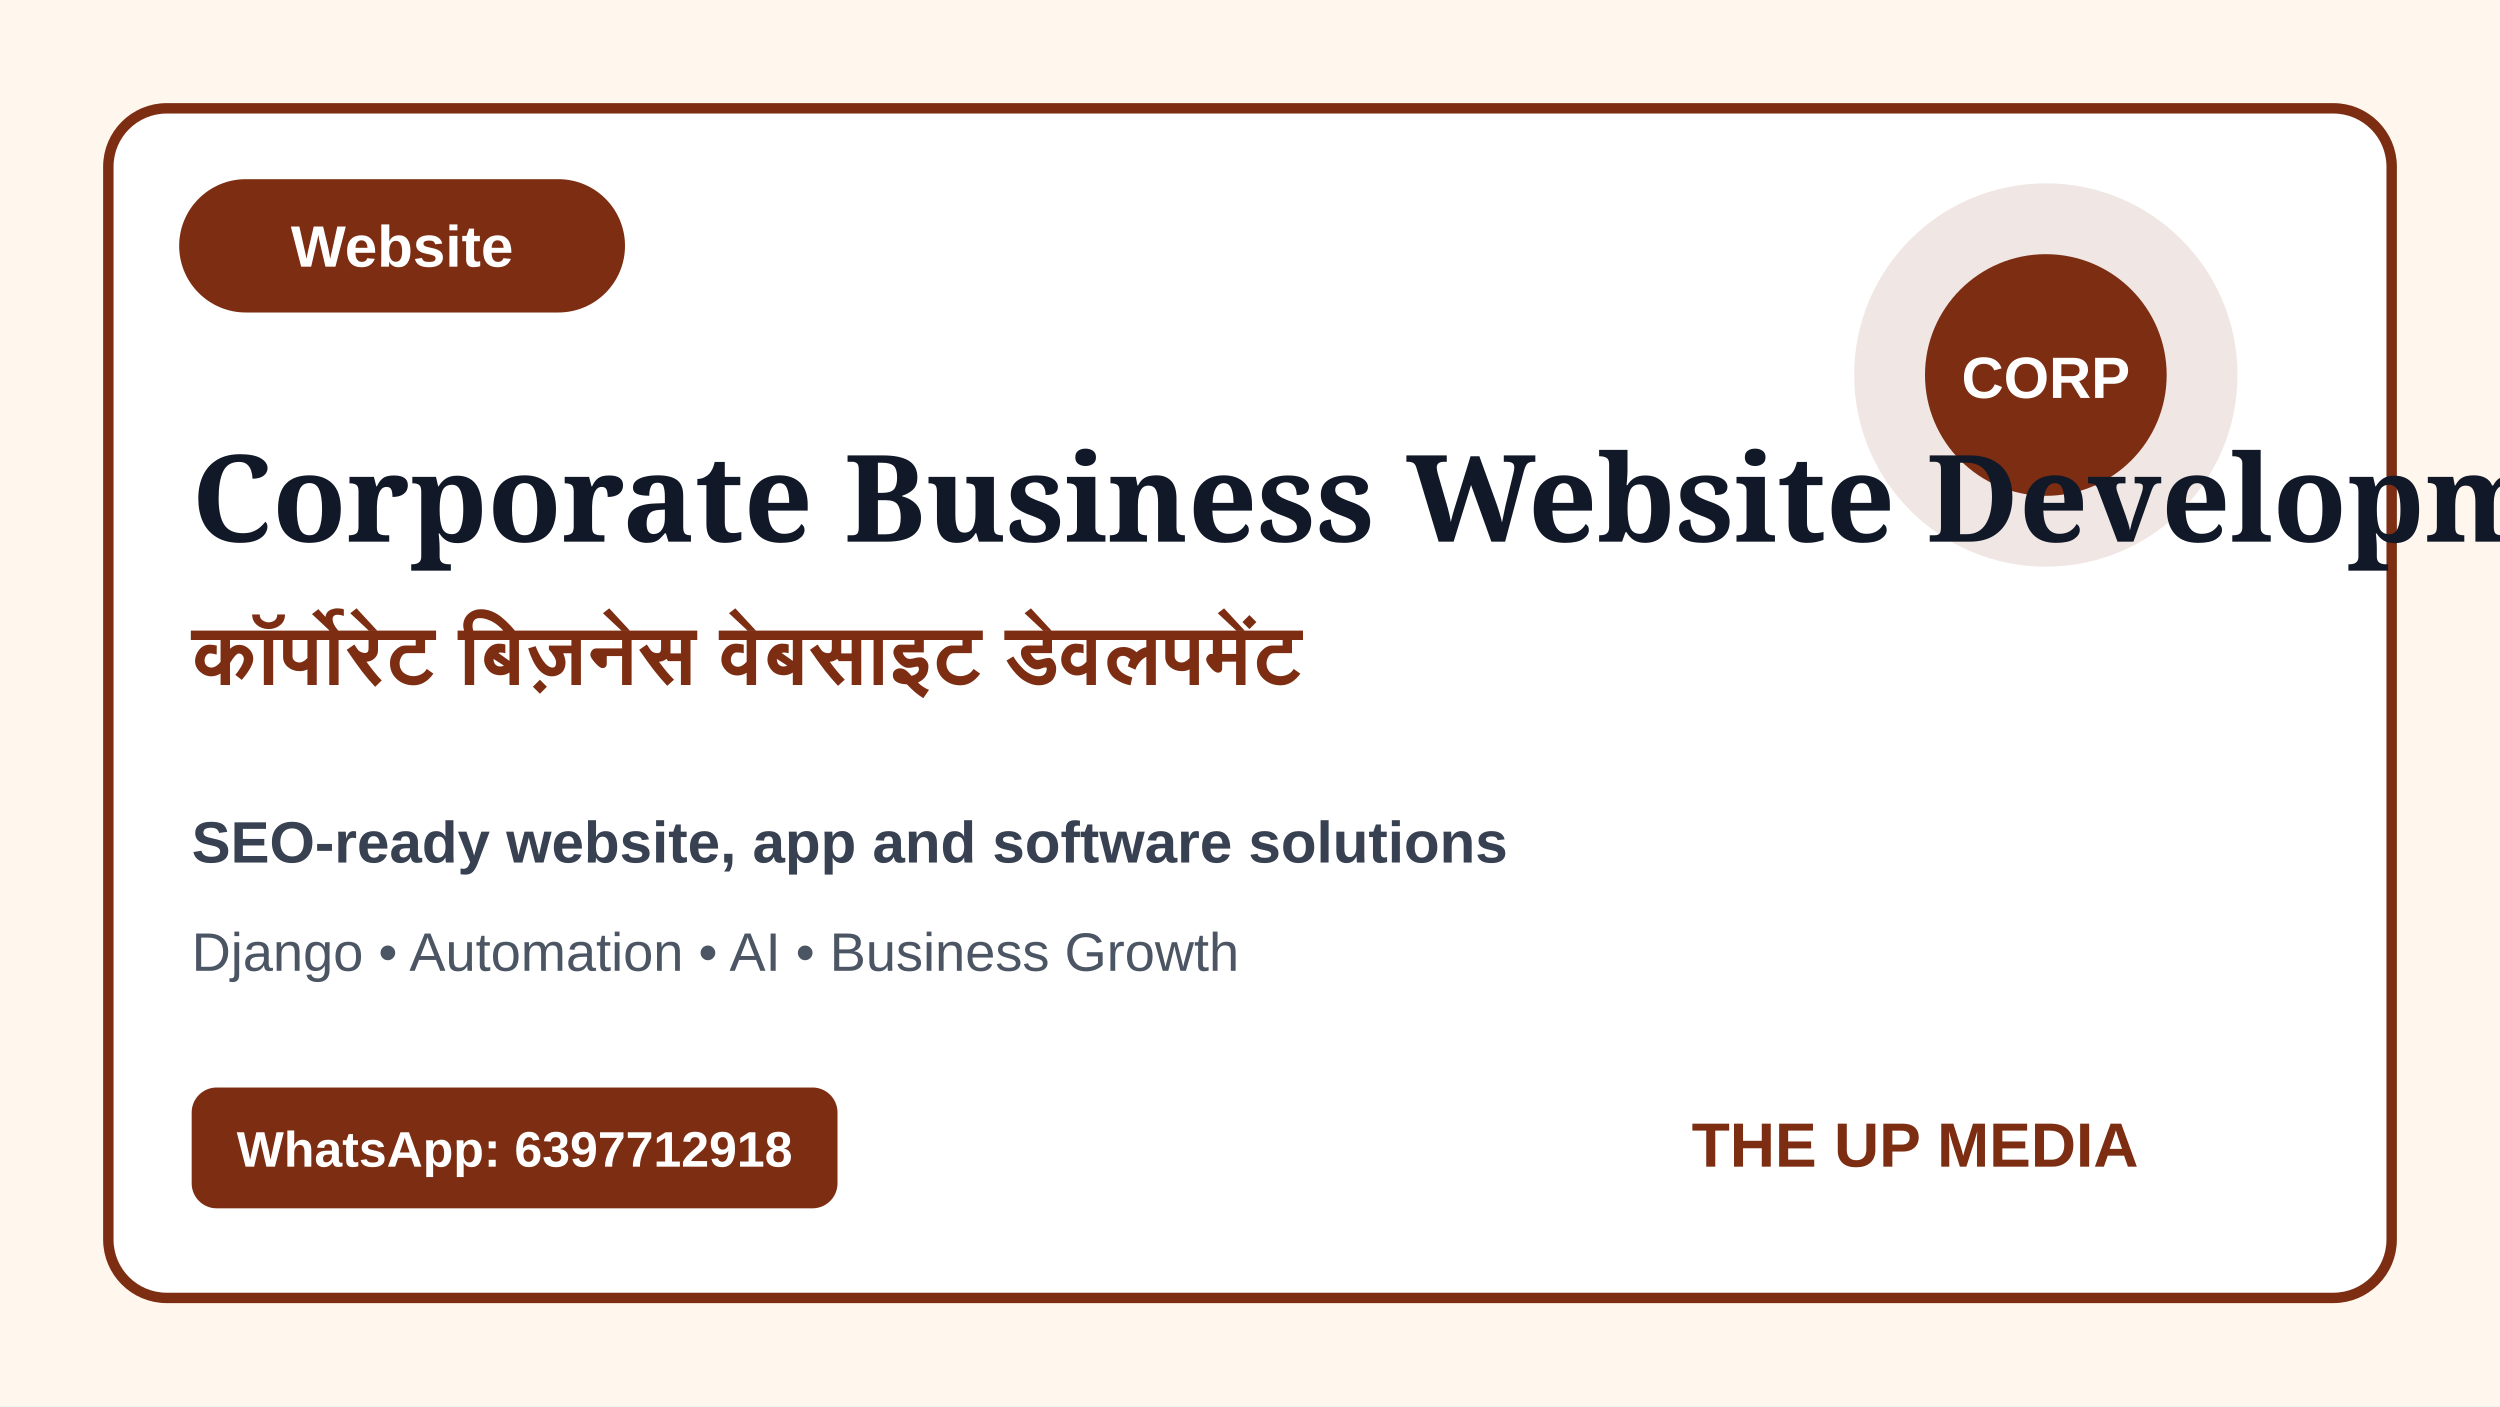
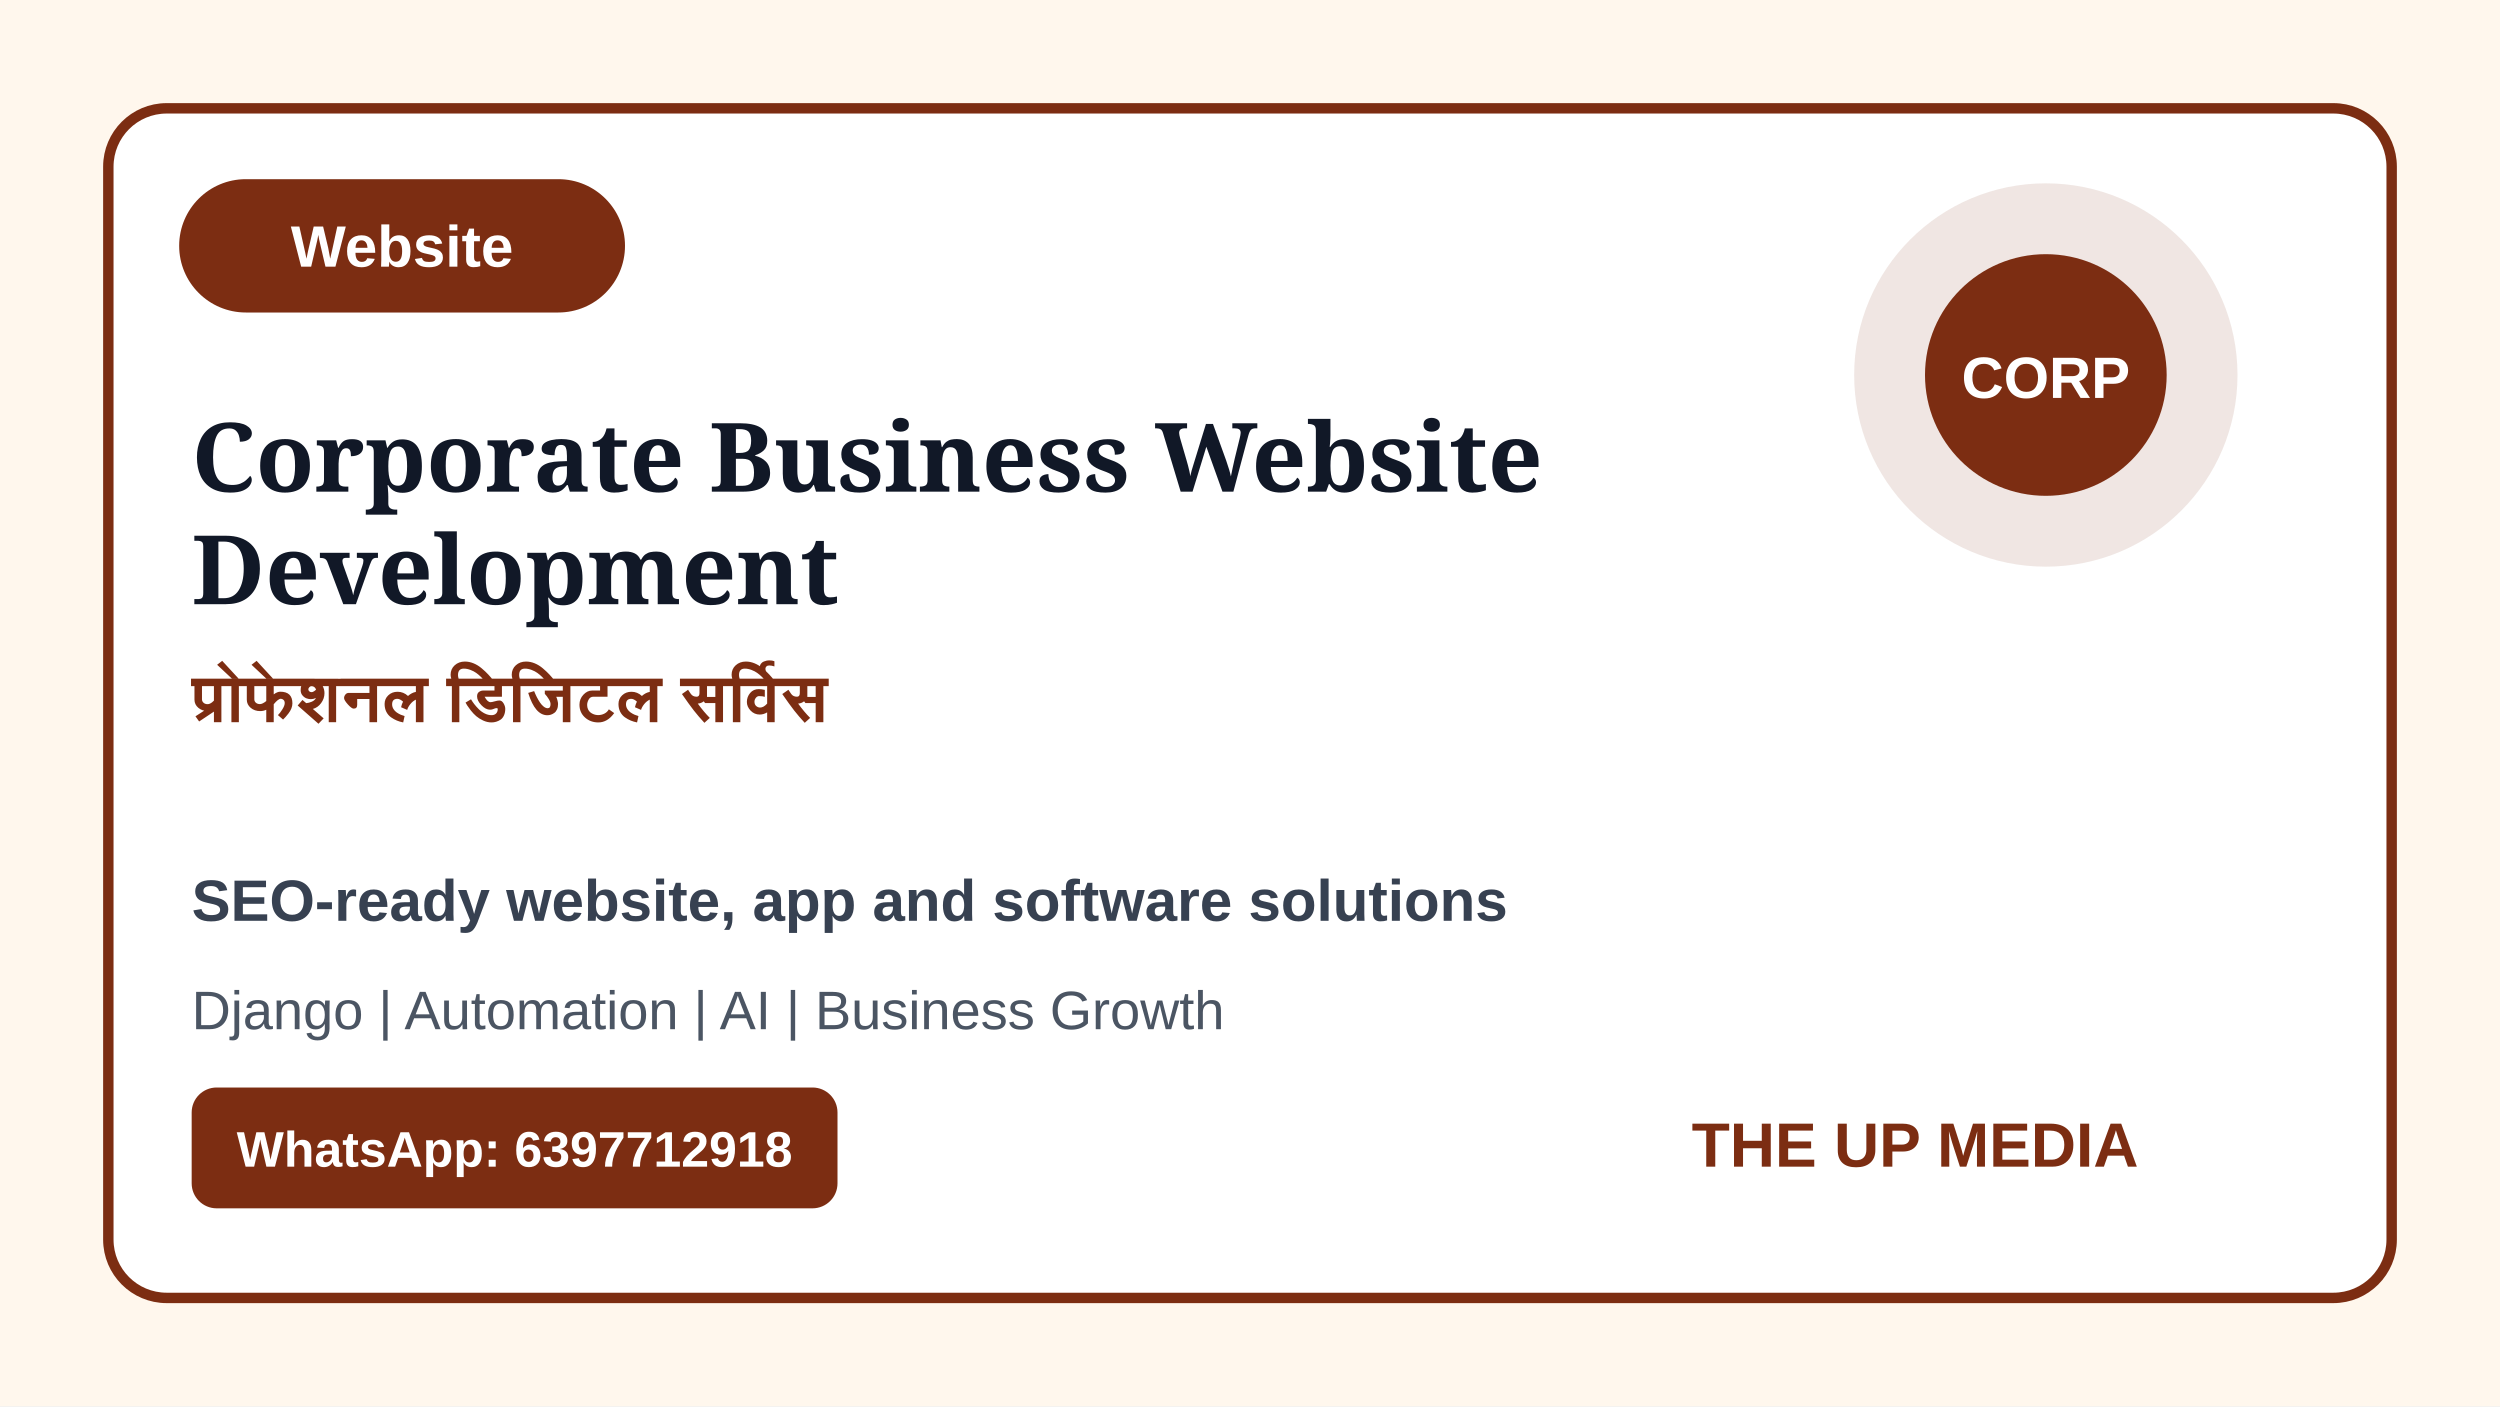
<svg xmlns="http://www.w3.org/2000/svg" width="1200" height="675" viewBox="0 0 1200 675" role="img" aria-label="Corporate Business Website Development">
  <rect width="1200" height="675" fill="#fff7ed" />
  <rect x="52" y="52" width="1096" height="571" rx="28" fill="#ffffff" stroke="#7c2d12" stroke-width="5" />
  <rect x="86" y="86" width="214" height="64" rx="32" fill="#7c2d12" />
  <text x="193" y="128" text-anchor="middle" font-family="Arial, sans-serif" font-size="28" font-weight="800" fill="#ffffff">Website</text>
  <circle cx="982" cy="180" r="92" fill="#7c2d12" opacity="0.12" />
  <circle cx="982" cy="180" r="58" fill="#7c2d12" />
  <text x="982" y="191" text-anchor="middle" font-family="Arial, sans-serif" font-size="28" font-weight="900" fill="#ffffff">CORP</text>
-   <text x="92" y="260" font-family="Georgia, serif" font-size="58" font-weight="900" fill="#111827">Corporate Business Website Development</text>
-   <text x="92" y="328" font-family="Arial, sans-serif" font-size="40" font-weight="800" fill="#7c2d12">कॉर्पोरेट बिज़नेस वेबसाइट डेवलपमेंट</text>
-   <text x="92" y="414" font-family="Arial, sans-serif" font-size="28" font-weight="700" fill="#374151">SEO-ready website, app and software solutions</text>
-   <text x="92" y="466" font-family="Arial, sans-serif" font-size="26" fill="#4b5563">Django • Automation • AI • Business Growth</text>
+   <text y="236" font-family="Georgia, serif" font-size="46" font-weight="900" fill="#111827">
+     <tspan x="92" dy="0">Corporate Business Website</tspan>
+     <tspan x="92" dy="54">Development</tspan>
+   </text>
+   <text y="346" font-family="Arial, sans-serif" font-size="32" font-weight="800" fill="#7c2d12">
+     <tspan x="92" dy="0">प्रोफेशनल डिजिटल सर्विस</tspan>
+   </text>
+   <text x="92" y="442" font-family="Arial, sans-serif" font-size="28" font-weight="700" fill="#374151">SEO-ready website, app and software solutions</text>
+   <text x="92" y="494" font-family="Arial, sans-serif" font-size="26" fill="#4b5563">Django | Automation | AI | Business Growth</text>
  <rect x="92" y="522" width="310" height="58" rx="12" fill="#7c2d12" />
  <text x="247" y="560" text-anchor="middle" font-family="Arial, sans-serif" font-size="24" font-weight="800" fill="#ffffff">WhatsApp: 6397712918</text>
  <text x="812" y="560" font-family="Arial, sans-serif" font-size="30" font-weight="900" fill="#7c2d12">THE UP MEDIA</text>
</svg>
